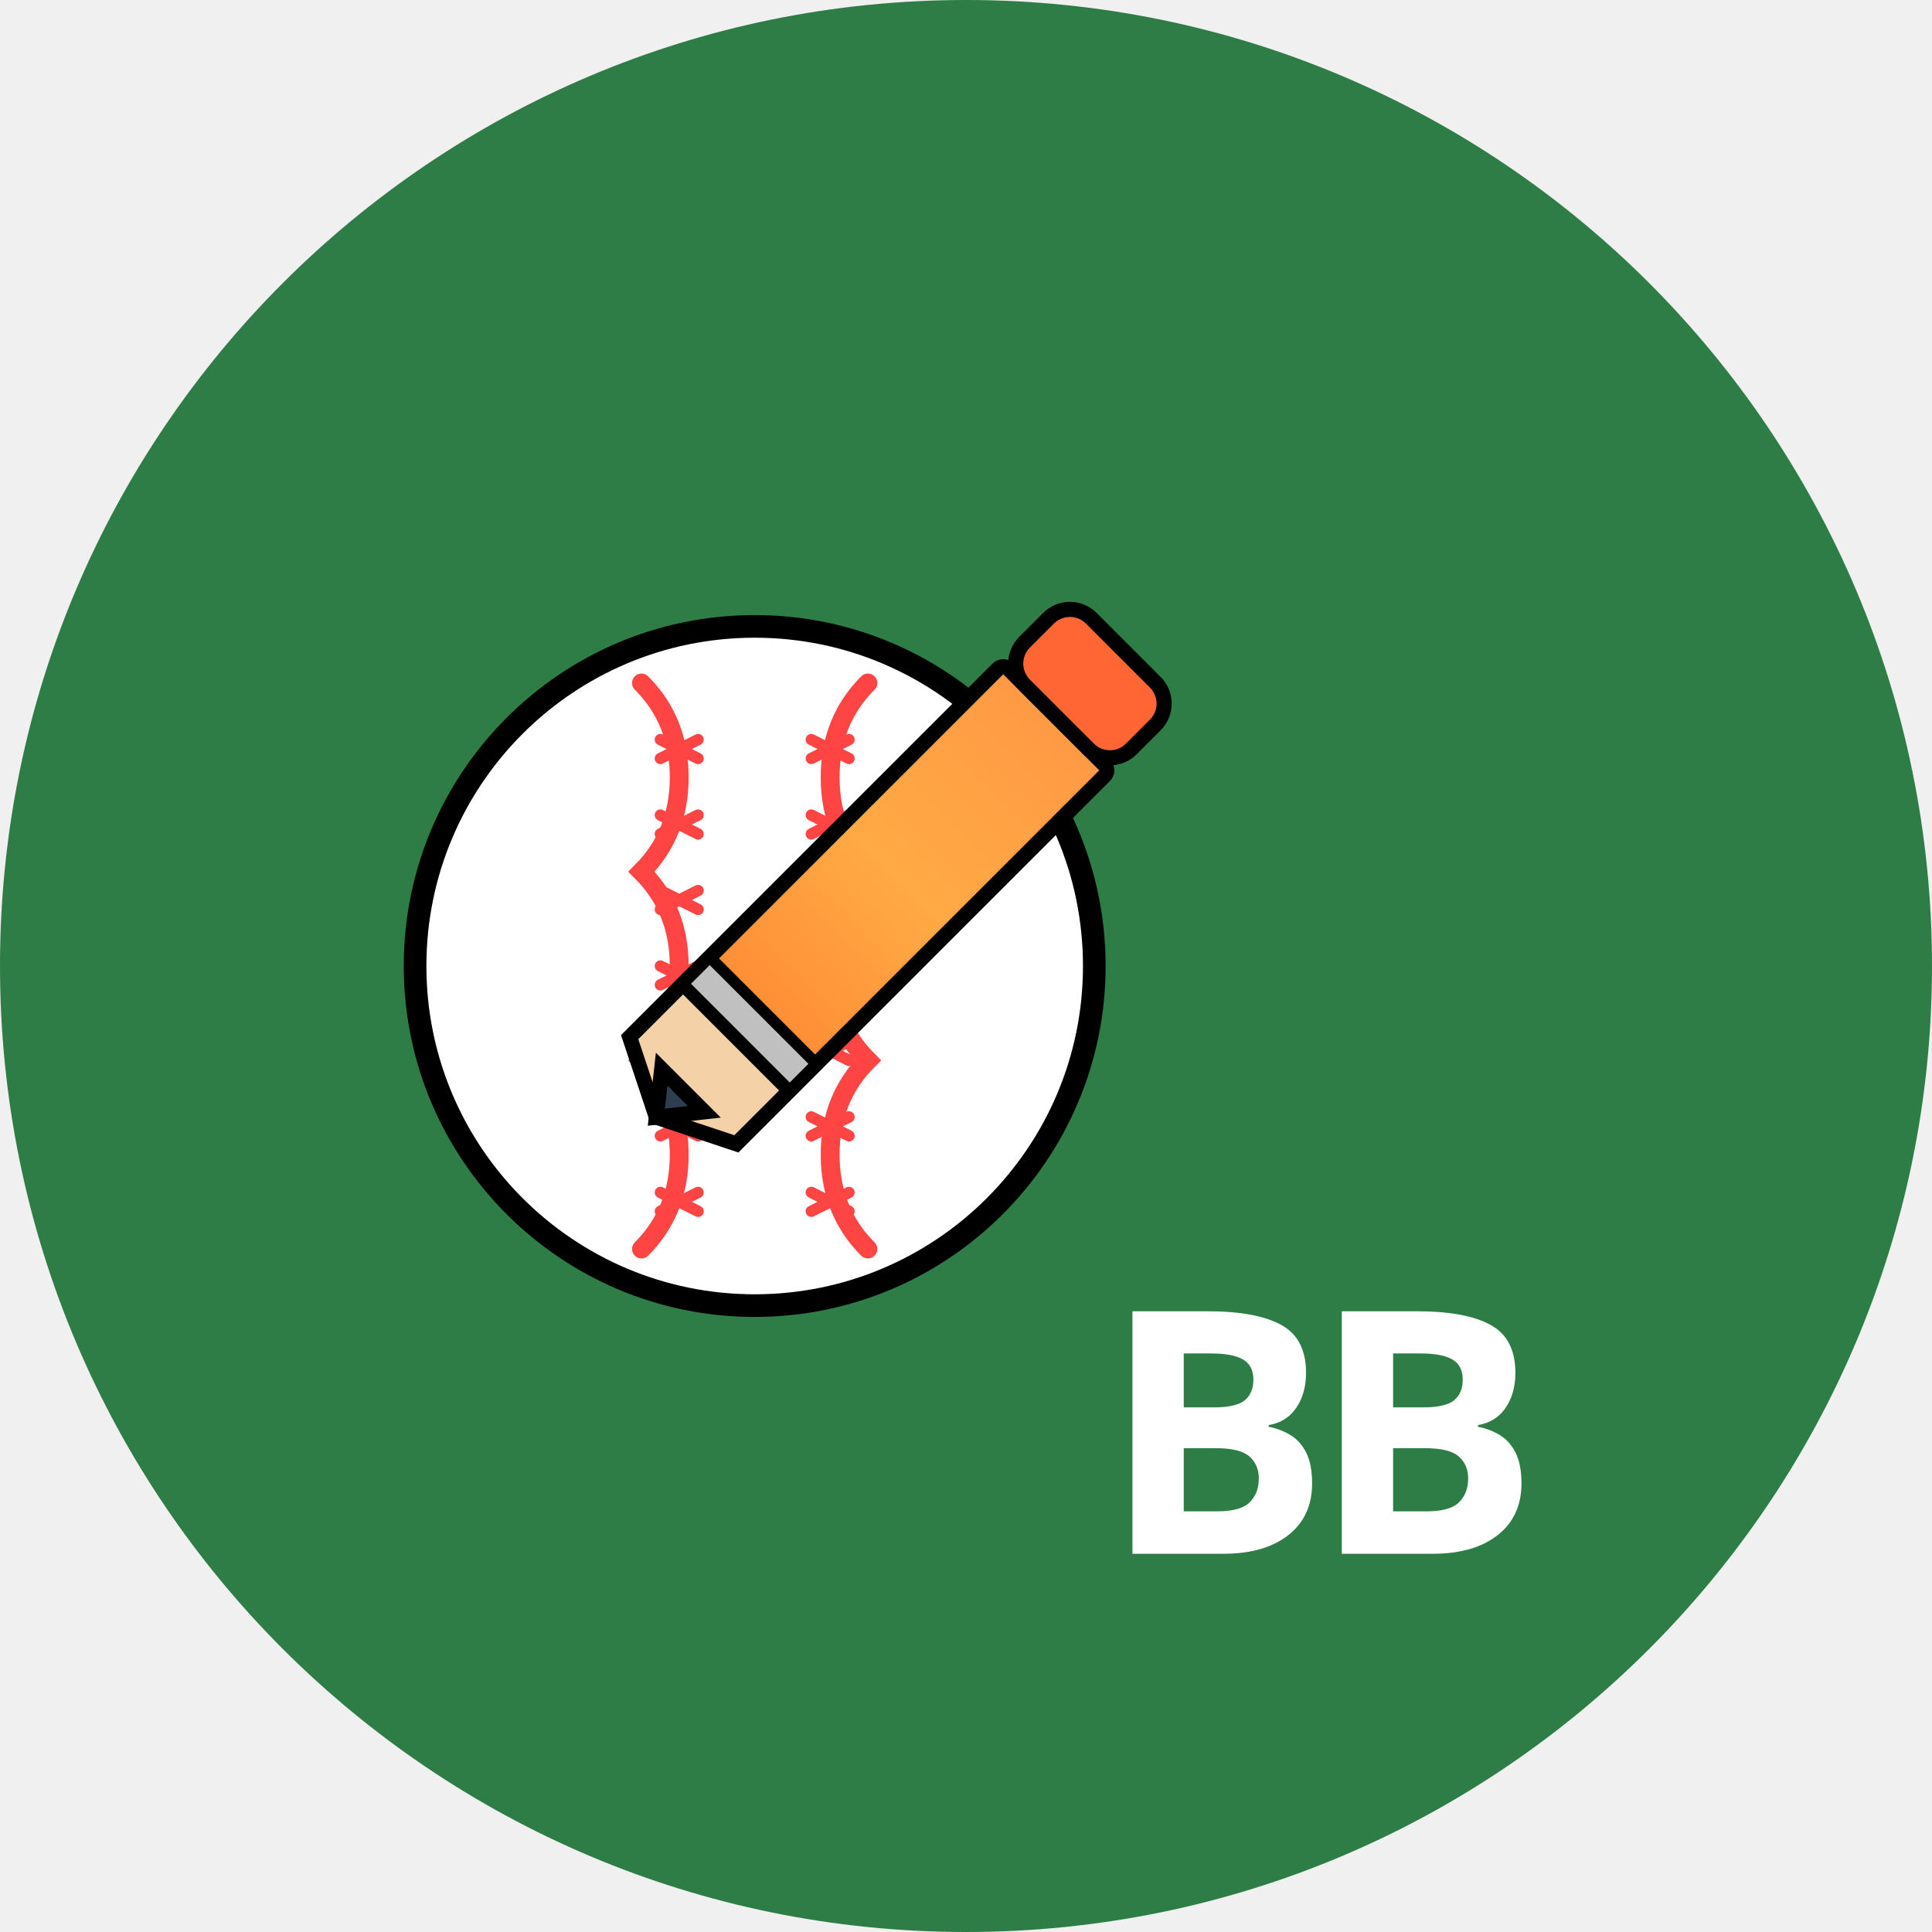
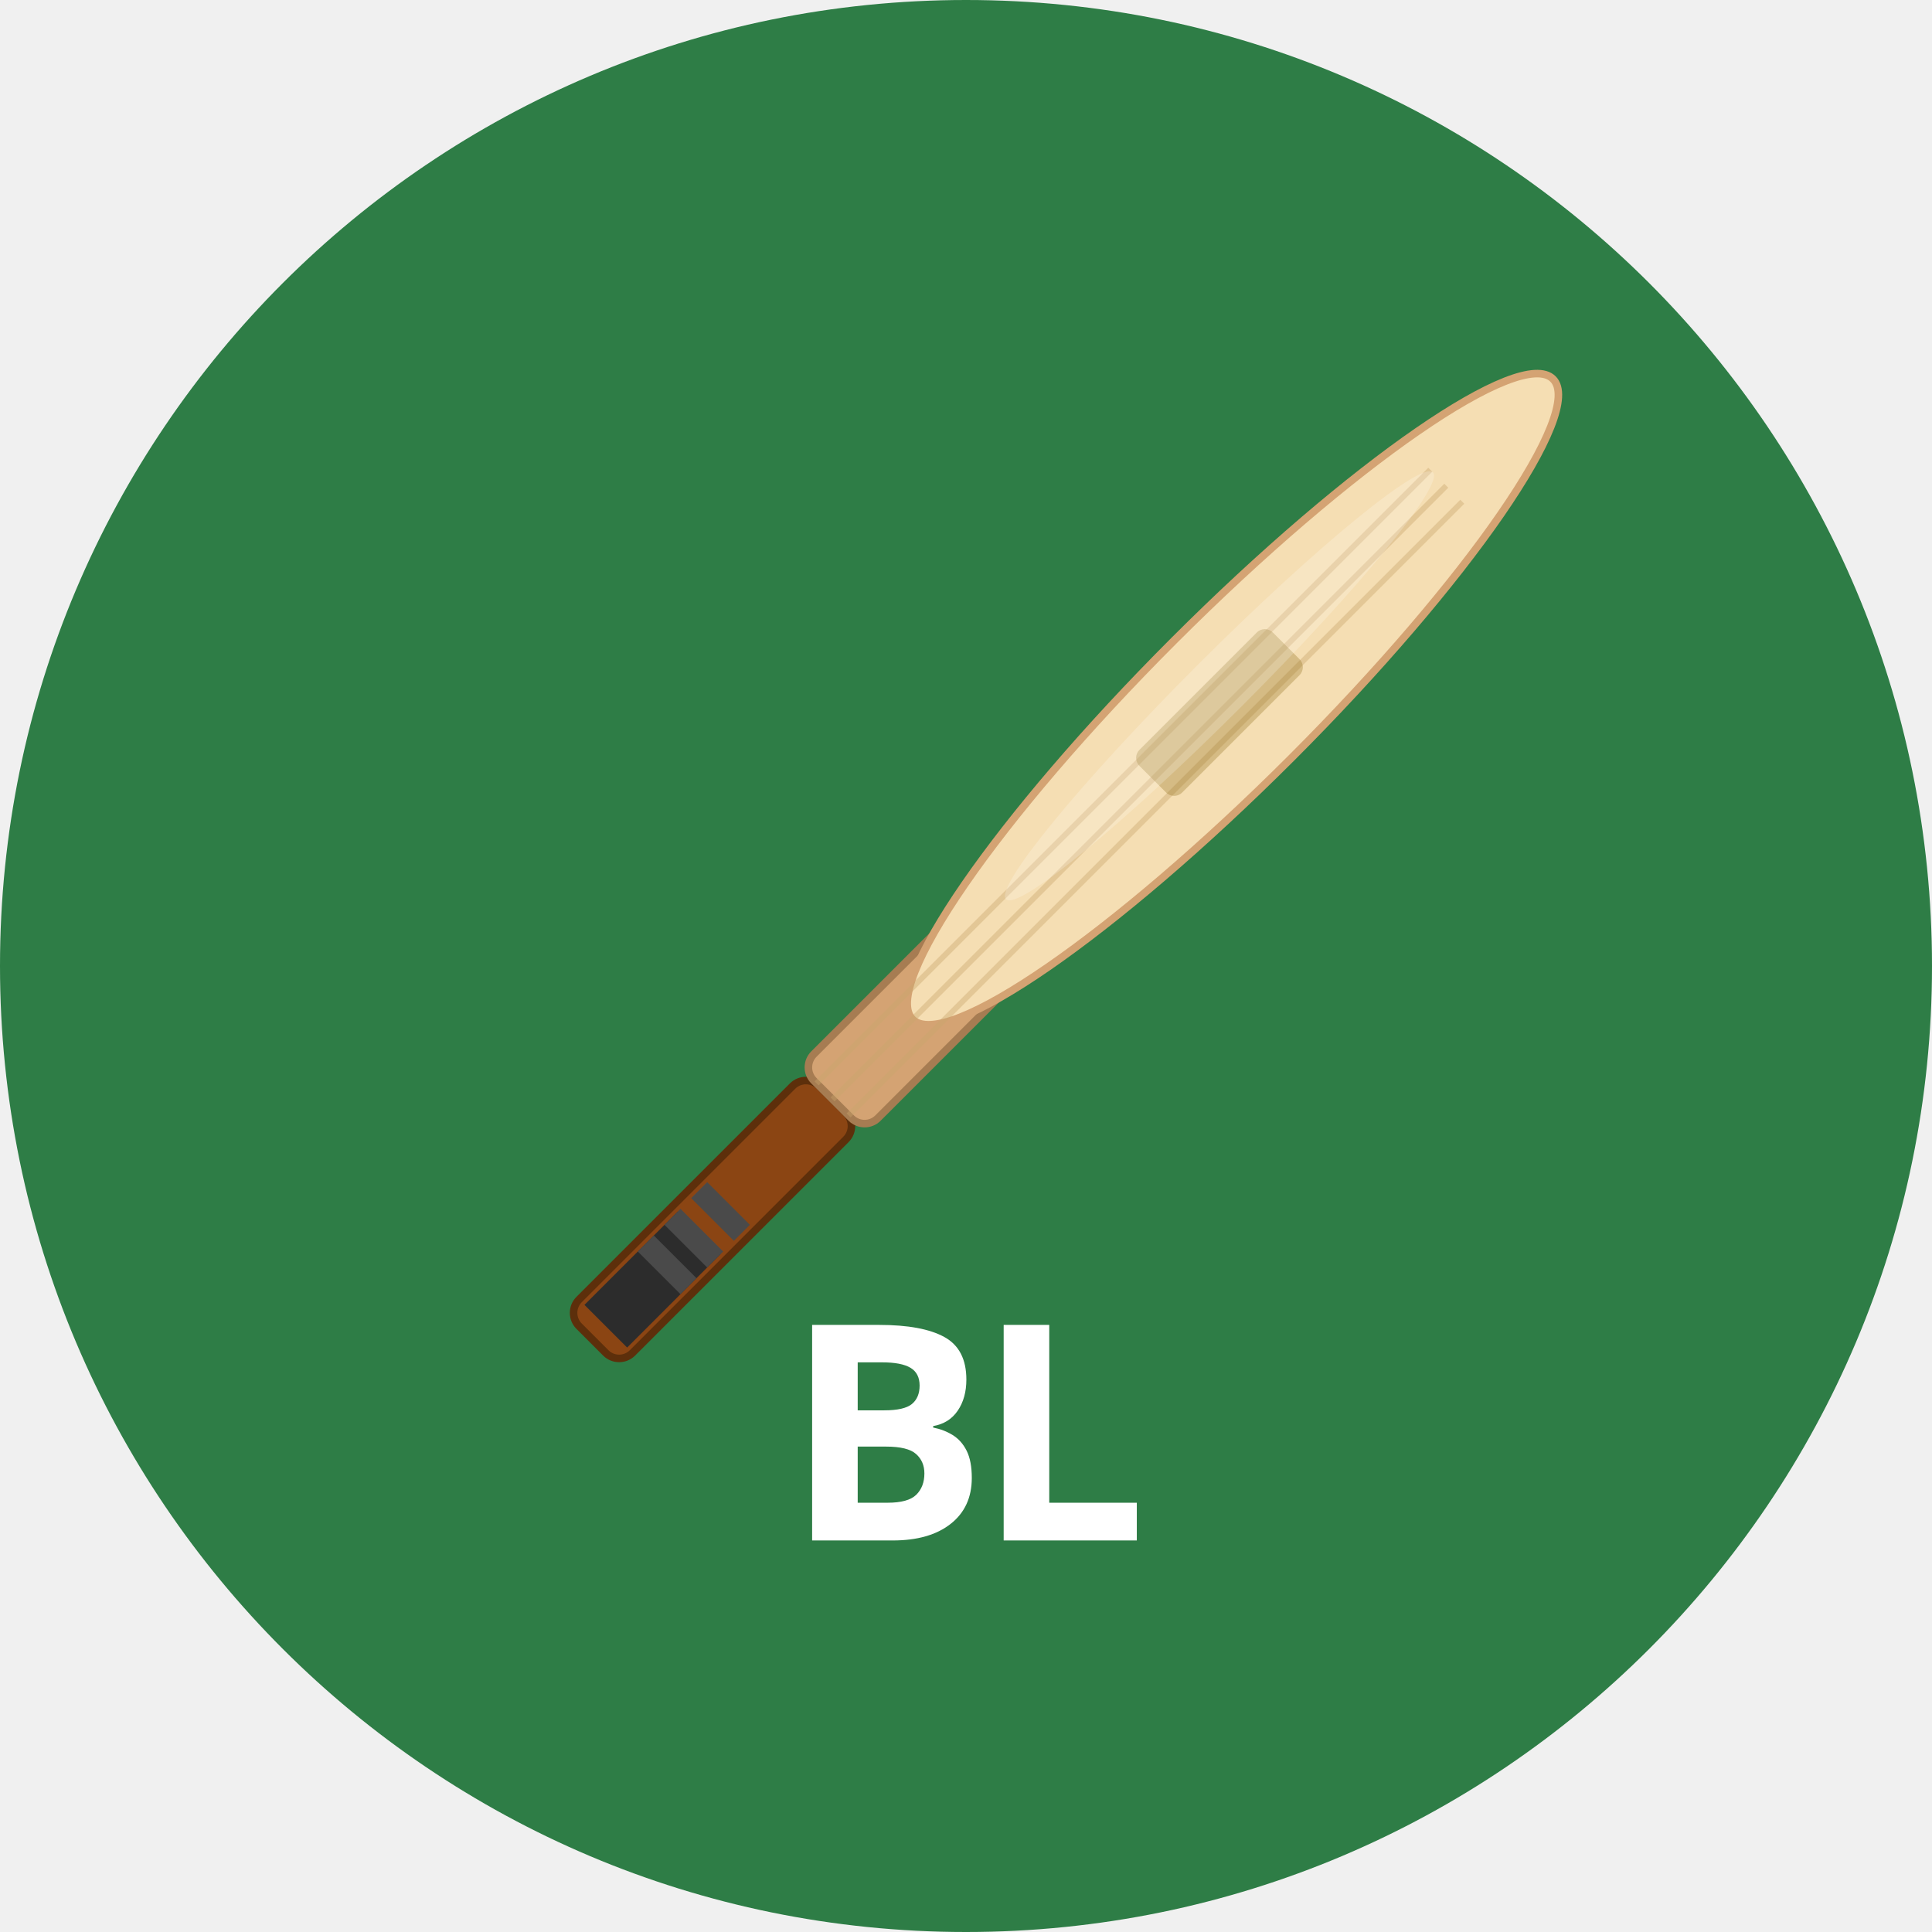
<svg xmlns="http://www.w3.org/2000/svg" viewBox="0 0 512 512">
  <circle cx="256" cy="256" r="256" fill="#2e7d46" />
-   <g transform="translate(200, 256)">
-     <circle cx="0" cy="0" r="90" fill="white" stroke="black" stroke-width="6" />
-     <path d="M -30 -75 Q -20 -65, -20 -50 Q -20 -35, -30 -25 Q -20 -15, -20 0 Q -20 15, -30 25 Q -20 35, -20 50 Q -20 65, -30 75" fill="none" stroke="#ff4444" stroke-width="5" stroke-linecap="round" />
-     <path d="M 30 -75 Q 20 -65, 20 -50 Q 20 -35, 30 -25 Q 20 -15, 20 0 Q 20 15, 30 25 Q 20 35, 20 50 Q 20 65, 30 75" fill="none" stroke="#ff4444" stroke-width="5" stroke-linecap="round" />
-     <g stroke="#ff4444" stroke-width="3" stroke-linecap="round">
-       <path d="M -25 -60 L -15 -55 M -25 -55 L -15 -60" />
-       <path d="M -25 -40 L -15 -35 M -25 -35 L -15 -40" />
-       <path d="M -25 -20 L -15 -15 M -25 -15 L -15 -20" />
-       <path d="M -25 0 L -15 5 M -25 5 L -15 0" />
-       <path d="M -25 20 L -15 25 M -25 25 L -15 20" />
-       <path d="M -25 40 L -15 45 M -25 45 L -15 40" />
-       <path d="M -25 60 L -15 65 M -25 65 L -15 60" />
-       <path d="M 15 -60 L 25 -55 M 15 -55 L 25 -60" />
-       <path d="M 15 -40 L 25 -35 M 15 -35 L 25 -40" />
-       <path d="M 15 -20 L 25 -15 M 15 -15 L 25 -20" />
-       <path d="M 15 0 L 25 5 M 15 5 L 25 0" />
-       <path d="M 15 20 L 25 25 M 15 25 L 25 20" />
-       <path d="M 15 40 L 25 45 M 15 45 L 25 40" />
-       <path d="M 15 60 L 25 65 M 15 65 L 25 60" />
-     </g>
+   <g transform="translate(256, 256) rotate(-45)">
+     <rect x="-140" y="-10" width="90" height="20" rx="5" fill="#8b4513" stroke="#5d2f0b" stroke-width="2" />
+     <rect x="-135" y="-8" width="35" height="16" fill="#2c2c2c" />
+     <rect x="-115" y="-8" width="6" height="16" fill="#4a4a4a" />
+     <rect x="-105" y="-8" width="6" height="16" fill="#4a4a4a" />
+     <rect x="-95" y="-8" width="6" height="16" fill="#4a4a4a" />
+     <rect x="-50" y="-12" width="70" height="24" rx="5" fill="#d4a373" stroke="#a67c52" stroke-width="2" />
+     <ellipse cx="100" cy="0" rx="120" ry="22" fill="#f5deb3" stroke="#d4a373" stroke-width="2" />
+     <line x1="-50" y1="-6" x2="180" y2="-6" stroke="#c9a66b" stroke-width="1.5" opacity="0.4" />
+     <line x1="-50" y1="0" x2="180" y2="0" stroke="#c9a66b" stroke-width="1.5" opacity="0.4" />
+     <line x1="-50" y1="6" x2="180" y2="6" stroke="#c9a66b" stroke-width="1.5" opacity="0.4" />
+     <rect x="70" y="-8" width="50" height="16" fill="#8b6914" opacity="0.3" rx="3" />
+     <ellipse cx="100" cy="-5" rx="80" ry="8" fill="white" opacity="0.2" />
  </g>
-   <g transform="translate(280, 190) rotate(45)">
-     <defs>
-       <linearGradient id="pencilGradient" x1="0%" y1="0%" x2="0%" y2="100%">
-         <stop offset="0%" style="stop-color:#ff9944;stop-opacity:1" />
-         <stop offset="50%" style="stop-color:#ffaa44;stop-opacity:1" />
-         <stop offset="100%" style="stop-color:#ff8833;stop-opacity:1" />
-       </linearGradient>
-     </defs>
-     <rect x="-20" y="0" width="40" height="120" fill="url(#pencilGradient)" stroke="black" stroke-width="4" rx="2" />
-     <rect x="-20" y="-25" width="40" height="25" rx="8" fill="#ff6633" stroke="black" stroke-width="4" />
-     <path d="M -20 120 L -20 140 L 0 150 L 20 140 L 20 120 Z" fill="#f4d1a6" stroke="black" stroke-width="4" />
-     <path d="M -8 140 L 0 150 L 8 140 Z" fill="#2c3e50" stroke="black" stroke-width="4" />
-     <rect x="-20" y="110" width="40" height="10" fill="#c0c0c0" stroke="black" stroke-width="3" />
-   </g>
-   <g transform="translate(350, 380)">
-     <text x="0" y="0" font-family="Arial Black, sans-serif" font-size="90" font-weight="900" fill="white" text-anchor="middle" dominant-baseline="middle" style="letter-spacing: -5px;">BB</text>
+   <g transform="translate(256, 380)">
+     <text x="0" y="0" font-family="Arial Black, sans-serif" font-size="80" font-weight="900" fill="white" text-anchor="middle" dominant-baseline="middle" style="letter-spacing: -3px;">BL</text>
  </g>
</svg>
